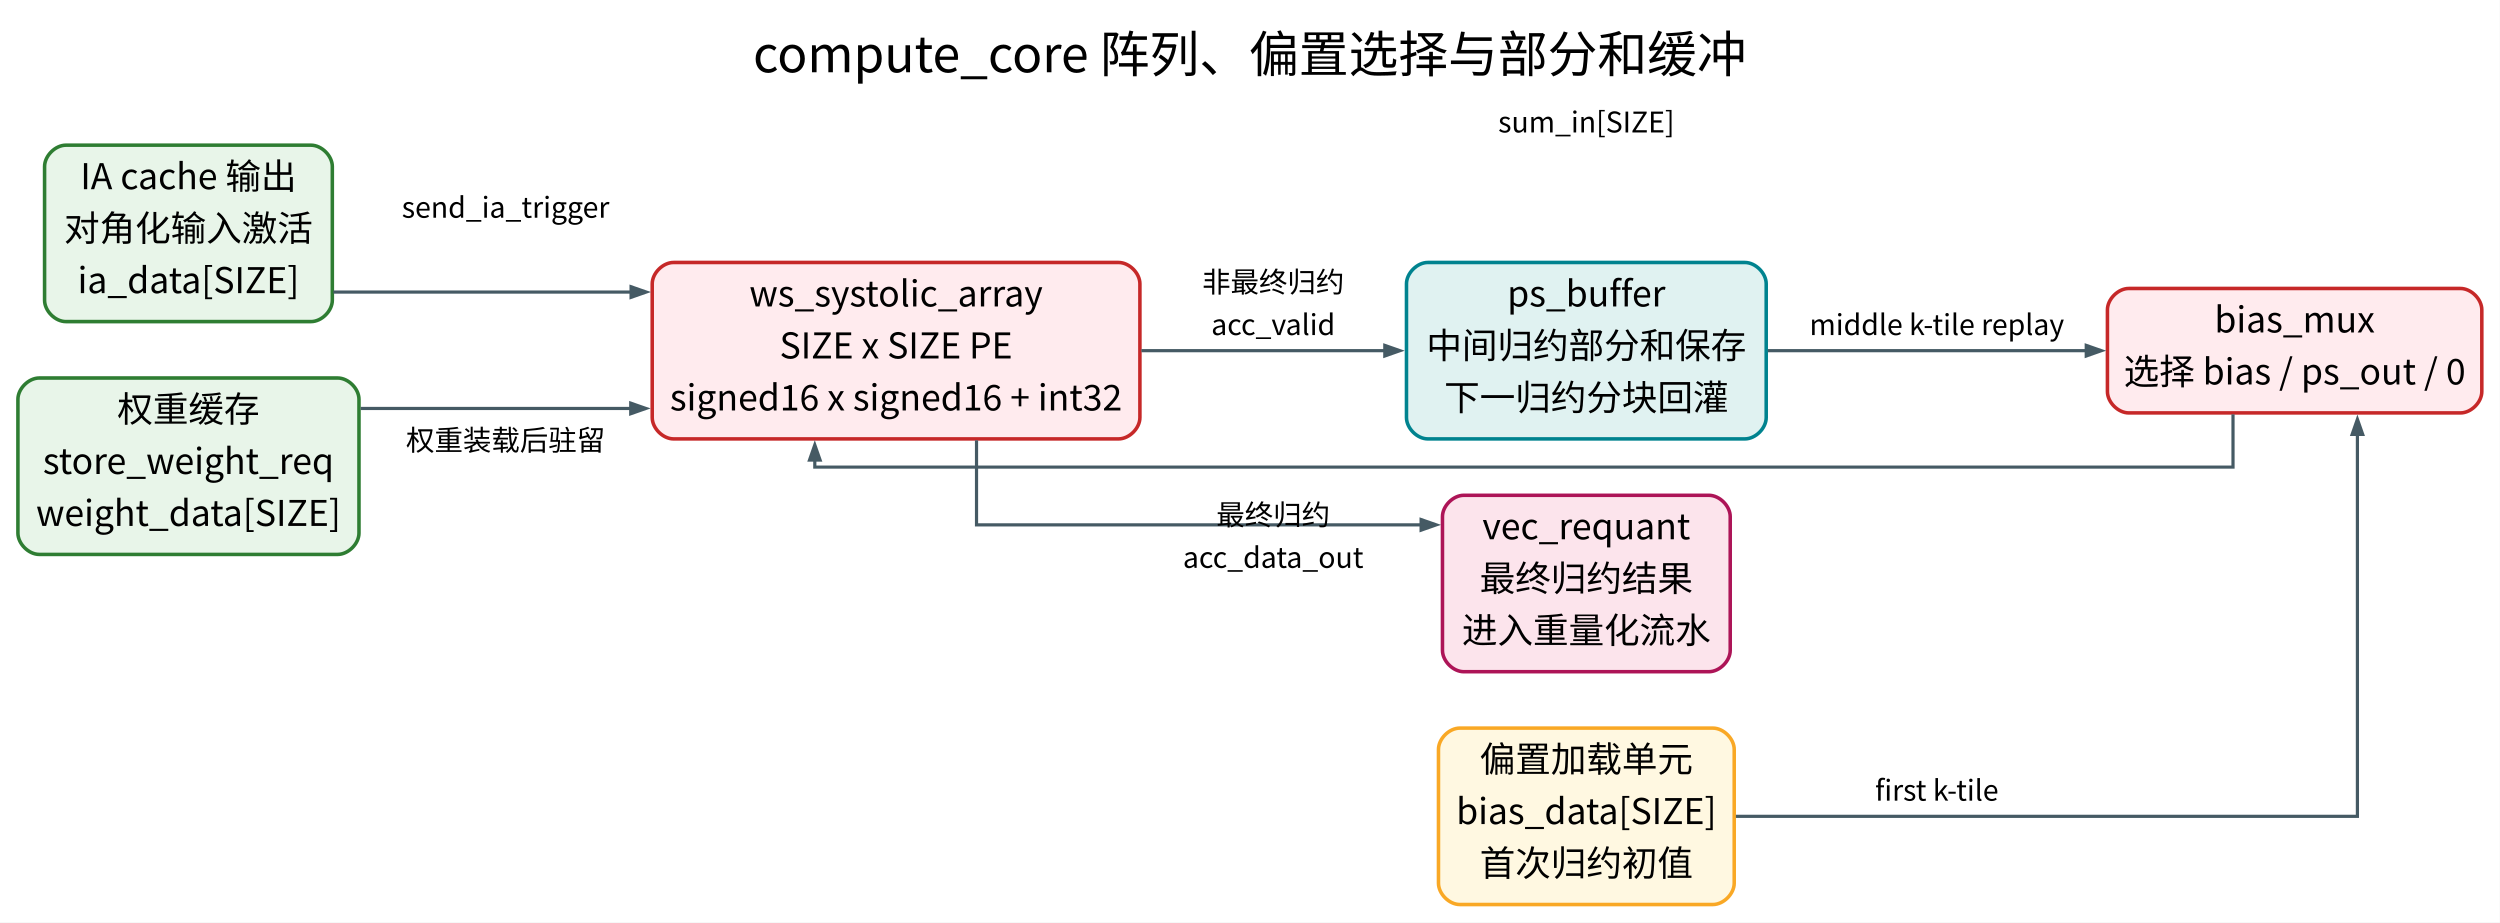
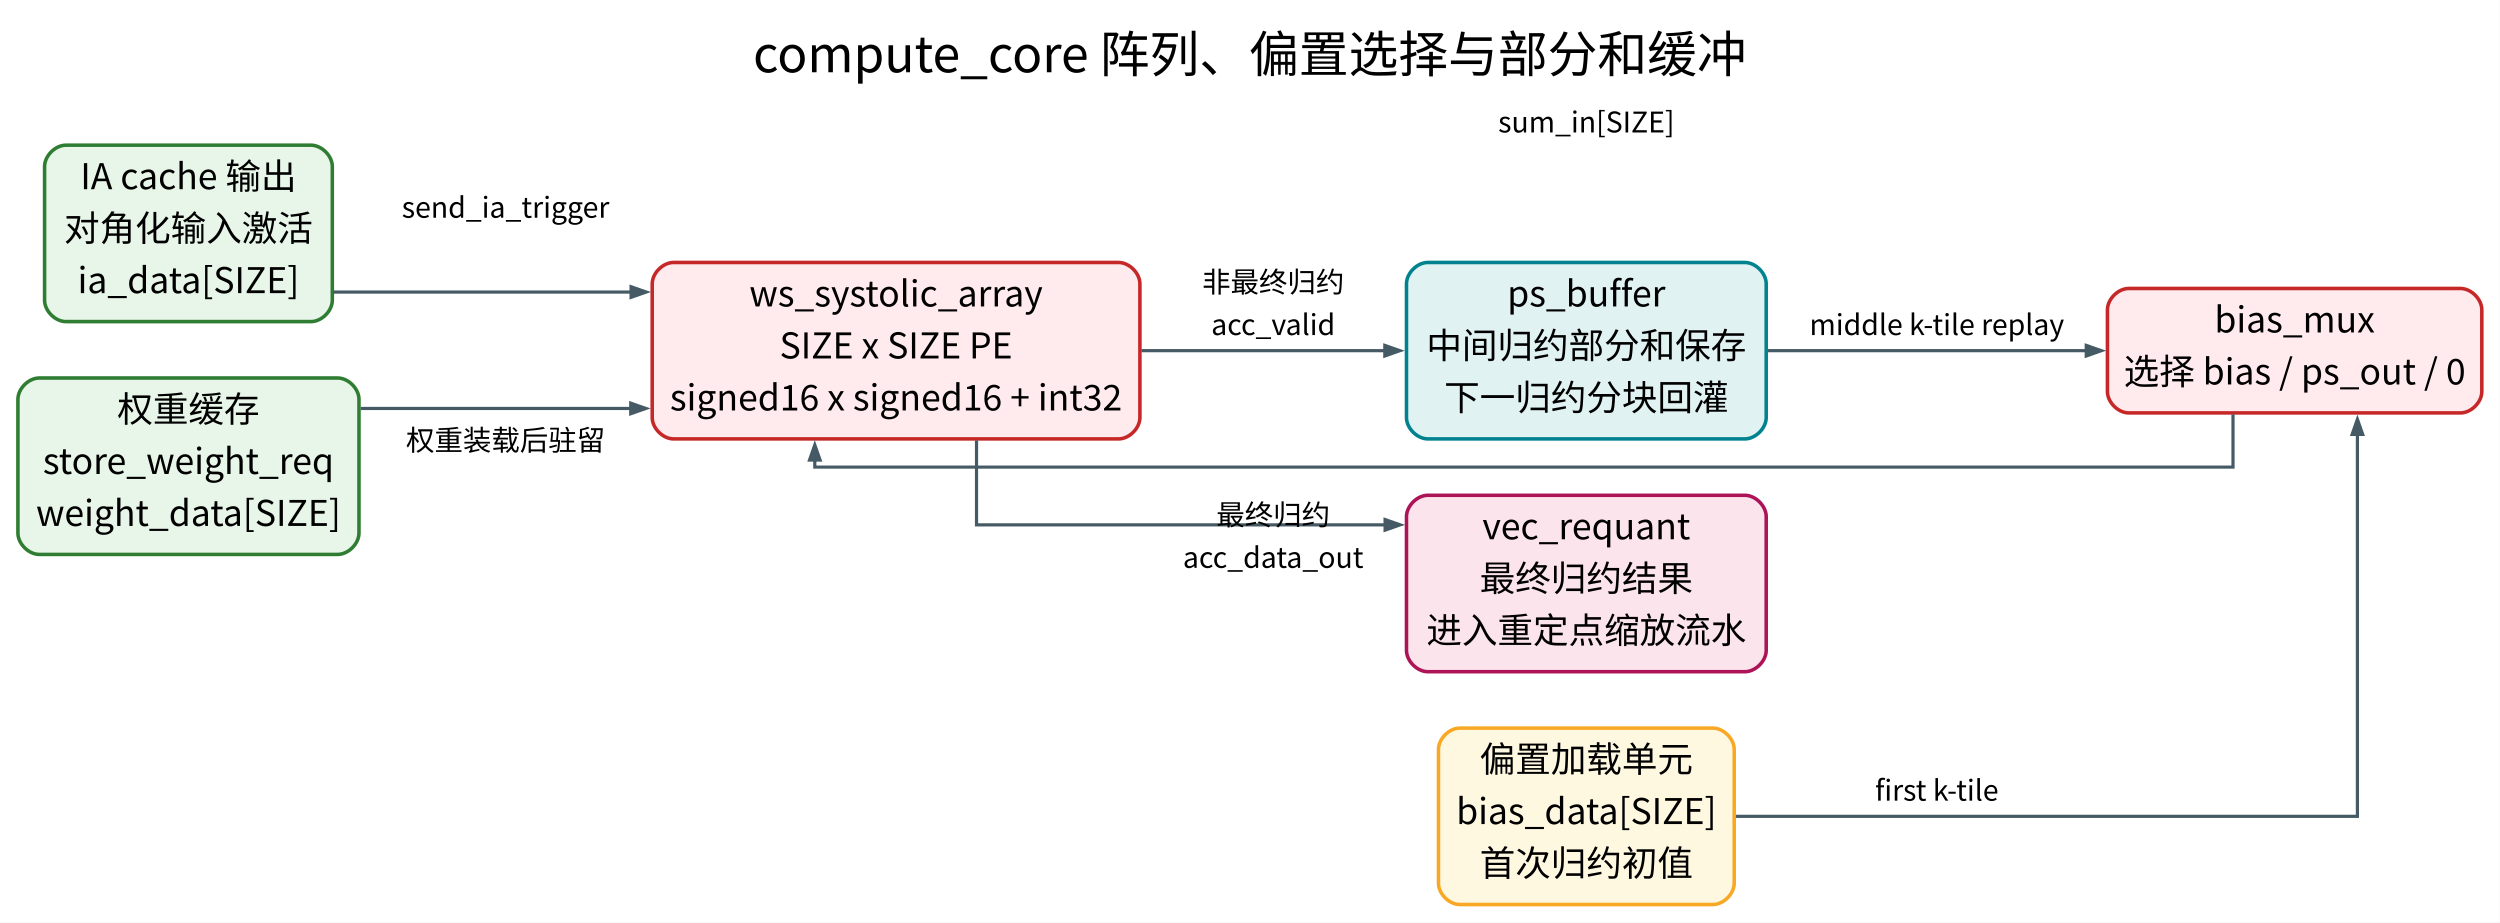
<svg xmlns="http://www.w3.org/2000/svg" width="3126pt" height="1153pt" viewBox="0.00 0.00 3126.00 1153.00">
  <g id="graph0" class="graph" transform="scale(2.22222 2.22222) rotate(0) translate(10.08 508.96)">
    <polygon fill="white" stroke="none" points="-10.08,10.08 -10.08,-508.96 1396.47,-508.96 1396.47,10.08 -10.08,10.08" />
    <text xml:space="preserve" text-anchor="middle" x="693.19" y="-468.28" font-family="Noto Sans CJK SC" font-size="28.00">compute_core 阵列、偏置选择与部分和缓冲</text>
    <g id="node1" class="node">
      <path fill="#e8f5e9" stroke="#2e7d32" stroke-width="2" d="M164.91,-427.27C164.91,-427.27 27,-427.27 27,-427.27 21,-427.27 15,-421.27 15,-415.27 15,-415.27 15,-340 15,-340 15,-334 21,-328 27,-328 27,-328 164.91,-328 164.91,-328 170.91,-328 176.91,-334 176.91,-340 176.91,-340 176.91,-415.27 176.91,-415.27 176.91,-421.27 170.91,-427.27 164.91,-427.27" />
      <text xml:space="preserve" text-anchor="middle" x="95.95" y="-402.51" font-family="Noto Sans CJK SC" font-size="20.00">IA cache 输出</text>
      <text xml:space="preserve" text-anchor="middle" x="95.95" y="-373.26" font-family="Noto Sans CJK SC" font-size="20.00">对角化输入激活</text>
      <text xml:space="preserve" text-anchor="middle" x="95.95" y="-344.01" font-family="Noto Sans CJK SC" font-size="20.00">ia_data[SIZE]</text>
    </g>
    <g id="node5" class="node">
      <path fill="#ffebee" stroke="#c62828" stroke-width="2" d="M619.32,-361.27C619.32,-361.27 368.91,-361.27 368.91,-361.27 362.91,-361.27 356.91,-355.27 356.91,-349.27 356.91,-349.27 356.91,-274 356.91,-274 356.91,-268 362.91,-262 368.91,-262 368.91,-262 619.32,-262 619.32,-262 625.32,-262 631.32,-268 631.32,-274 631.32,-274 631.32,-349.27 631.32,-349.27 631.32,-355.27 625.32,-361.27 619.32,-361.27" />
      <text xml:space="preserve" text-anchor="middle" x="494.11" y="-336.51" font-family="Noto Sans CJK SC" font-size="20.00">ws_systolic_array</text>
      <text xml:space="preserve" text-anchor="middle" x="494.11" y="-307.26" font-family="Noto Sans CJK SC" font-size="20.00">SIZE x SIZE PE</text>
      <text xml:space="preserve" text-anchor="middle" x="494.11" y="-278.01" font-family="Noto Sans CJK SC" font-size="20.00">signed16 x signed16 + int32</text>
    </g>
    <g id="edge1" class="edge">
      <path fill="none" stroke="#455a64" stroke-width="1.8" d="M177.49,-344.63C177.49,-344.63 345.01,-344.63 345.01,-344.63" />
      <polygon fill="#455a64" stroke="#455a64" stroke-width="1.8" points="345.01,-347.61 353.51,-344.64 345.01,-341.66 345.01,-347.61" />
      <text xml:space="preserve" text-anchor="middle" x="274.41" y="-386.44" font-family="Noto Sans CJK SC" font-size="16.00">send_ia_trigger</text>
    </g>
    <g id="node2" class="node">
      <path fill="#e8f5e9" stroke="#2e7d32" stroke-width="2" d="M179.91,-296.27C179.91,-296.27 12,-296.27 12,-296.27 6,-296.27 0,-290.27 0,-284.27 0,-284.27 0,-209 0,-209 0,-203 6,-197 12,-197 12,-197 179.91,-197 179.91,-197 185.91,-197 191.91,-203 191.91,-209 191.91,-209 191.91,-284.27 191.91,-284.27 191.91,-290.27 185.91,-296.27 179.91,-296.27" />
      <text xml:space="preserve" text-anchor="middle" x="95.95" y="-271.51" font-family="Noto Sans CJK SC" font-size="20.00">权重缓存</text>
      <text xml:space="preserve" text-anchor="middle" x="95.95" y="-242.26" font-family="Noto Sans CJK SC" font-size="20.00">store_weight_req</text>
      <text xml:space="preserve" text-anchor="middle" x="95.95" y="-213.01" font-family="Noto Sans CJK SC" font-size="20.00">weight_data[SIZE]</text>
    </g>
    <g id="edge2" class="edge">
      <path fill="none" stroke="#455a64" stroke-width="1.8" d="M192.85,-279.13C192.85,-279.13 344.82,-279.13 344.82,-279.13" />
      <polygon fill="#455a64" stroke="#455a64" stroke-width="1.8" points="344.82,-282.11 353.32,-279.14 344.82,-276.16 344.82,-282.11" />
      <text xml:space="preserve" text-anchor="middle" x="274.41" y="-255.44" font-family="Noto Sans CJK SC" font-size="16.00">权重装载后驻留</text>
    </g>
    <g id="node3" class="node">
      <path fill="#fff8e1" stroke="#f9a825" stroke-width="2" d="M953.73,-99.27C953.73,-99.27 811.32,-99.27 811.32,-99.27 805.32,-99.27 799.32,-93.27 799.32,-87.27 799.32,-87.27 799.32,-12 799.32,-12 799.32,-6 805.32,0 811.32,0 811.32,0 953.73,0 953.73,0 959.73,0 965.73,-6 965.73,-12 965.73,-12 965.73,-87.27 965.73,-87.27 965.73,-93.27 959.73,-99.27 953.73,-99.27" />
      <text xml:space="preserve" text-anchor="middle" x="882.52" y="-74.51" font-family="Noto Sans CJK SC" font-size="20.00">偏置加载单元</text>
      <text xml:space="preserve" text-anchor="middle" x="882.52" y="-45.26" font-family="Noto Sans CJK SC" font-size="20.00">bias_data[SIZE]</text>
      <text xml:space="preserve" text-anchor="middle" x="882.52" y="-16.01" font-family="Noto Sans CJK SC" font-size="20.00">首次归约初值</text>
    </g>
    <g id="node4" class="node">
      <path fill="#ffebee" stroke="#c62828" stroke-width="2" d="M1374.39,-346.64C1374.39,-346.64 1187.73,-346.64 1187.73,-346.64 1181.73,-346.64 1175.73,-340.64 1175.73,-334.64 1175.73,-334.64 1175.73,-288.62 1175.73,-288.62 1175.73,-282.62 1181.73,-276.62 1187.73,-276.62 1187.73,-276.62 1374.39,-276.62 1374.39,-276.62 1380.39,-276.62 1386.39,-282.62 1386.39,-288.62 1386.39,-288.62 1386.39,-334.64 1386.39,-334.64 1386.39,-340.64 1380.39,-346.64 1374.39,-346.64" />
      <text xml:space="preserve" text-anchor="middle" x="1281.06" y="-321.88" font-family="Noto Sans CJK SC" font-size="20.00">bias_mux</text>
      <text xml:space="preserve" text-anchor="middle" x="1281.06" y="-292.63" font-family="Noto Sans CJK SC" font-size="20.00">选择 bias / ps_out / 0</text>
    </g>
    <g id="edge3" class="edge">
      <path fill="none" stroke="#455a64" stroke-width="1.8" d="M966.69,-49.63C1092.86,-49.63 1316.39,-49.63 1316.39,-49.63 1316.39,-49.63 1316.39,-264.53 1316.39,-264.53" />
      <polygon fill="#455a64" stroke="#455a64" stroke-width="1.8" points="1313.42,-264.53 1316.39,-273.03 1319.37,-264.53 1313.42,-264.53" />
      <text xml:space="preserve" text-anchor="middle" x="1079.73" y="-58.43" font-family="Noto Sans CJK SC" font-size="16.00">first k-tile</text>
    </g>
    <g id="edge5" class="edge">
      <path fill="none" stroke="#455a64" stroke-width="1.8" d="M1246.39,-275.82C1246.39,-260.53 1246.39,-246.13 1246.39,-246.13 1246.39,-246.13 448.39,-246.13 448.39,-246.13 448.39,-246.13 448.39,-250.1 448.39,-250.1" />
      <polygon fill="#455a64" stroke="#455a64" stroke-width="1.8" points="445.42,-250.1 448.39,-258.6 451.37,-250.1 445.42,-250.1" />
      <text xml:space="preserve" text-anchor="middle" x="882.52" y="-434.44" font-family="Noto Sans CJK SC" font-size="16.00">sum_in[SIZE]</text>
    </g>
    <g id="node6" class="node">
      <path fill="#e0f2f1" stroke="#00838f" stroke-width="2" d="M971.73,-361.27C971.73,-361.27 793.32,-361.27 793.32,-361.27 787.32,-361.27 781.32,-355.27 781.32,-349.27 781.32,-349.27 781.32,-274 781.32,-274 781.32,-268 787.32,-262 793.32,-262 793.32,-262 971.73,-262 971.73,-262 977.73,-262 983.73,-268 983.73,-274 983.73,-274 983.73,-349.27 983.73,-349.27 983.73,-355.27 977.73,-361.27 971.73,-361.27" />
      <text xml:space="preserve" text-anchor="middle" x="882.52" y="-336.51" font-family="Noto Sans CJK SC" font-size="20.00">ps_buffer</text>
      <text xml:space="preserve" text-anchor="middle" x="882.52" y="-307.26" font-family="Noto Sans CJK SC" font-size="20.00">中间归约部分和保存</text>
      <text xml:space="preserve" text-anchor="middle" x="882.52" y="-278.01" font-family="Noto Sans CJK SC" font-size="20.00">下一归约分块回灌</text>
    </g>
    <g id="edge6" class="edge">
      <path fill="none" stroke="#455a64" stroke-width="1.8" d="M632.15,-311.63C632.15,-311.63 769.12,-311.63 769.12,-311.63" />
      <polygon fill="#455a64" stroke="#455a64" stroke-width="1.8" points="769.12,-314.61 777.62,-311.64 769.12,-308.66 769.12,-314.61" />
      <text xml:space="preserve" text-anchor="middle" x="706.32" y="-344.44" font-family="Noto Sans CJK SC" font-size="16.00">非最终归约</text>
      <text xml:space="preserve" text-anchor="middle" x="706.32" y="-320.44" font-family="Noto Sans CJK SC" font-size="16.00">acc_valid</text>
    </g>
    <g id="node7" class="node">
-       <path fill="#fce4ec" stroke="#ad1457" stroke-width="2" d="M951.48,-230.27C951.48,-230.27 813.57,-230.27 813.57,-230.27 807.57,-230.27 801.57,-224.27 801.57,-218.27 801.57,-218.27 801.57,-143 801.57,-143 801.57,-137 807.57,-131 813.57,-131 813.57,-131 951.48,-131 951.48,-131 957.48,-131 963.48,-137 963.48,-143 963.48,-143 963.48,-218.27 963.48,-218.27 963.48,-224.27 957.48,-230.27 951.48,-230.27" />
+       <path fill="#fce4ec" stroke="#ad1457" stroke-width="2" d="M971.73,-230.27C971.73,-230.27 793.32,-230.27 793.32,-230.27 787.32,-230.27 781.32,-224.27 781.32,-218.27 781.32,-218.27 781.32,-143 781.32,-143 781.32,-137 787.32,-131 793.32,-131 793.32,-131 971.73,-131 971.73,-131 977.73,-131 983.73,-137 983.73,-143 983.73,-143 983.73,-218.27 983.73,-218.27 983.73,-224.27 977.73,-230.27 971.73,-230.27" />
      <text xml:space="preserve" text-anchor="middle" x="882.52" y="-205.51" font-family="Noto Sans CJK SC" font-size="20.00">vec_requant</text>
      <text xml:space="preserve" text-anchor="middle" x="882.52" y="-176.26" font-family="Noto Sans CJK SC" font-size="20.00">最终归约结果</text>
-       <text xml:space="preserve" text-anchor="middle" x="882.52" y="-147.01" font-family="Noto Sans CJK SC" font-size="20.00">进入重量化流水</text>
+       <text xml:space="preserve" text-anchor="middle" x="882.52" y="-147.01" font-family="Noto Sans CJK SC" font-size="20.00">进入重定点缩放流水</text>
    </g>
    <g id="edge7" class="edge">
-       <path fill="none" stroke="#455a64" stroke-width="1.8" d="M539.39,-261.2C539.39,-237.19 539.39,-213.63 539.39,-213.63 539.39,-213.63 789.55,-213.63 789.55,-213.63" />
-       <polygon fill="#455a64" stroke="#455a64" stroke-width="1.8" points="789.55,-216.61 798.05,-213.64 789.55,-210.66 789.55,-216.61" />
+       <path fill="none" stroke="#455a64" stroke-width="1.8" d="M539.39,-261.2C539.39,-237.19 539.39,-213.63 539.39,-213.63 539.39,-213.63 769.28,-213.63 769.28,-213.63" />
+       <polygon fill="#455a64" stroke="#455a64" stroke-width="1.8" points="769.28,-216.61 777.78,-213.64 769.28,-210.66 769.28,-216.61" />
      <text xml:space="preserve" text-anchor="middle" x="706.32" y="-213.44" font-family="Noto Sans CJK SC" font-size="16.00">最终归约</text>
      <text xml:space="preserve" text-anchor="middle" x="706.32" y="-189.44" font-family="Noto Sans CJK SC" font-size="16.00">acc_data_out</text>
    </g>
    <g id="edge4" class="edge">
      <path fill="none" stroke="#455a64" stroke-width="1.8" d="M984.64,-311.63C984.64,-311.63 1163.81,-311.63 1163.81,-311.63" />
      <polygon fill="#455a64" stroke="#455a64" stroke-width="1.8" points="1163.81,-314.61 1172.31,-311.64 1163.81,-308.66 1163.81,-314.61" />
      <text xml:space="preserve" text-anchor="middle" x="1079.73" y="-320.44" font-family="Noto Sans CJK SC" font-size="16.00">middle k-tile replay</text>
    </g>
  </g>
</svg>
